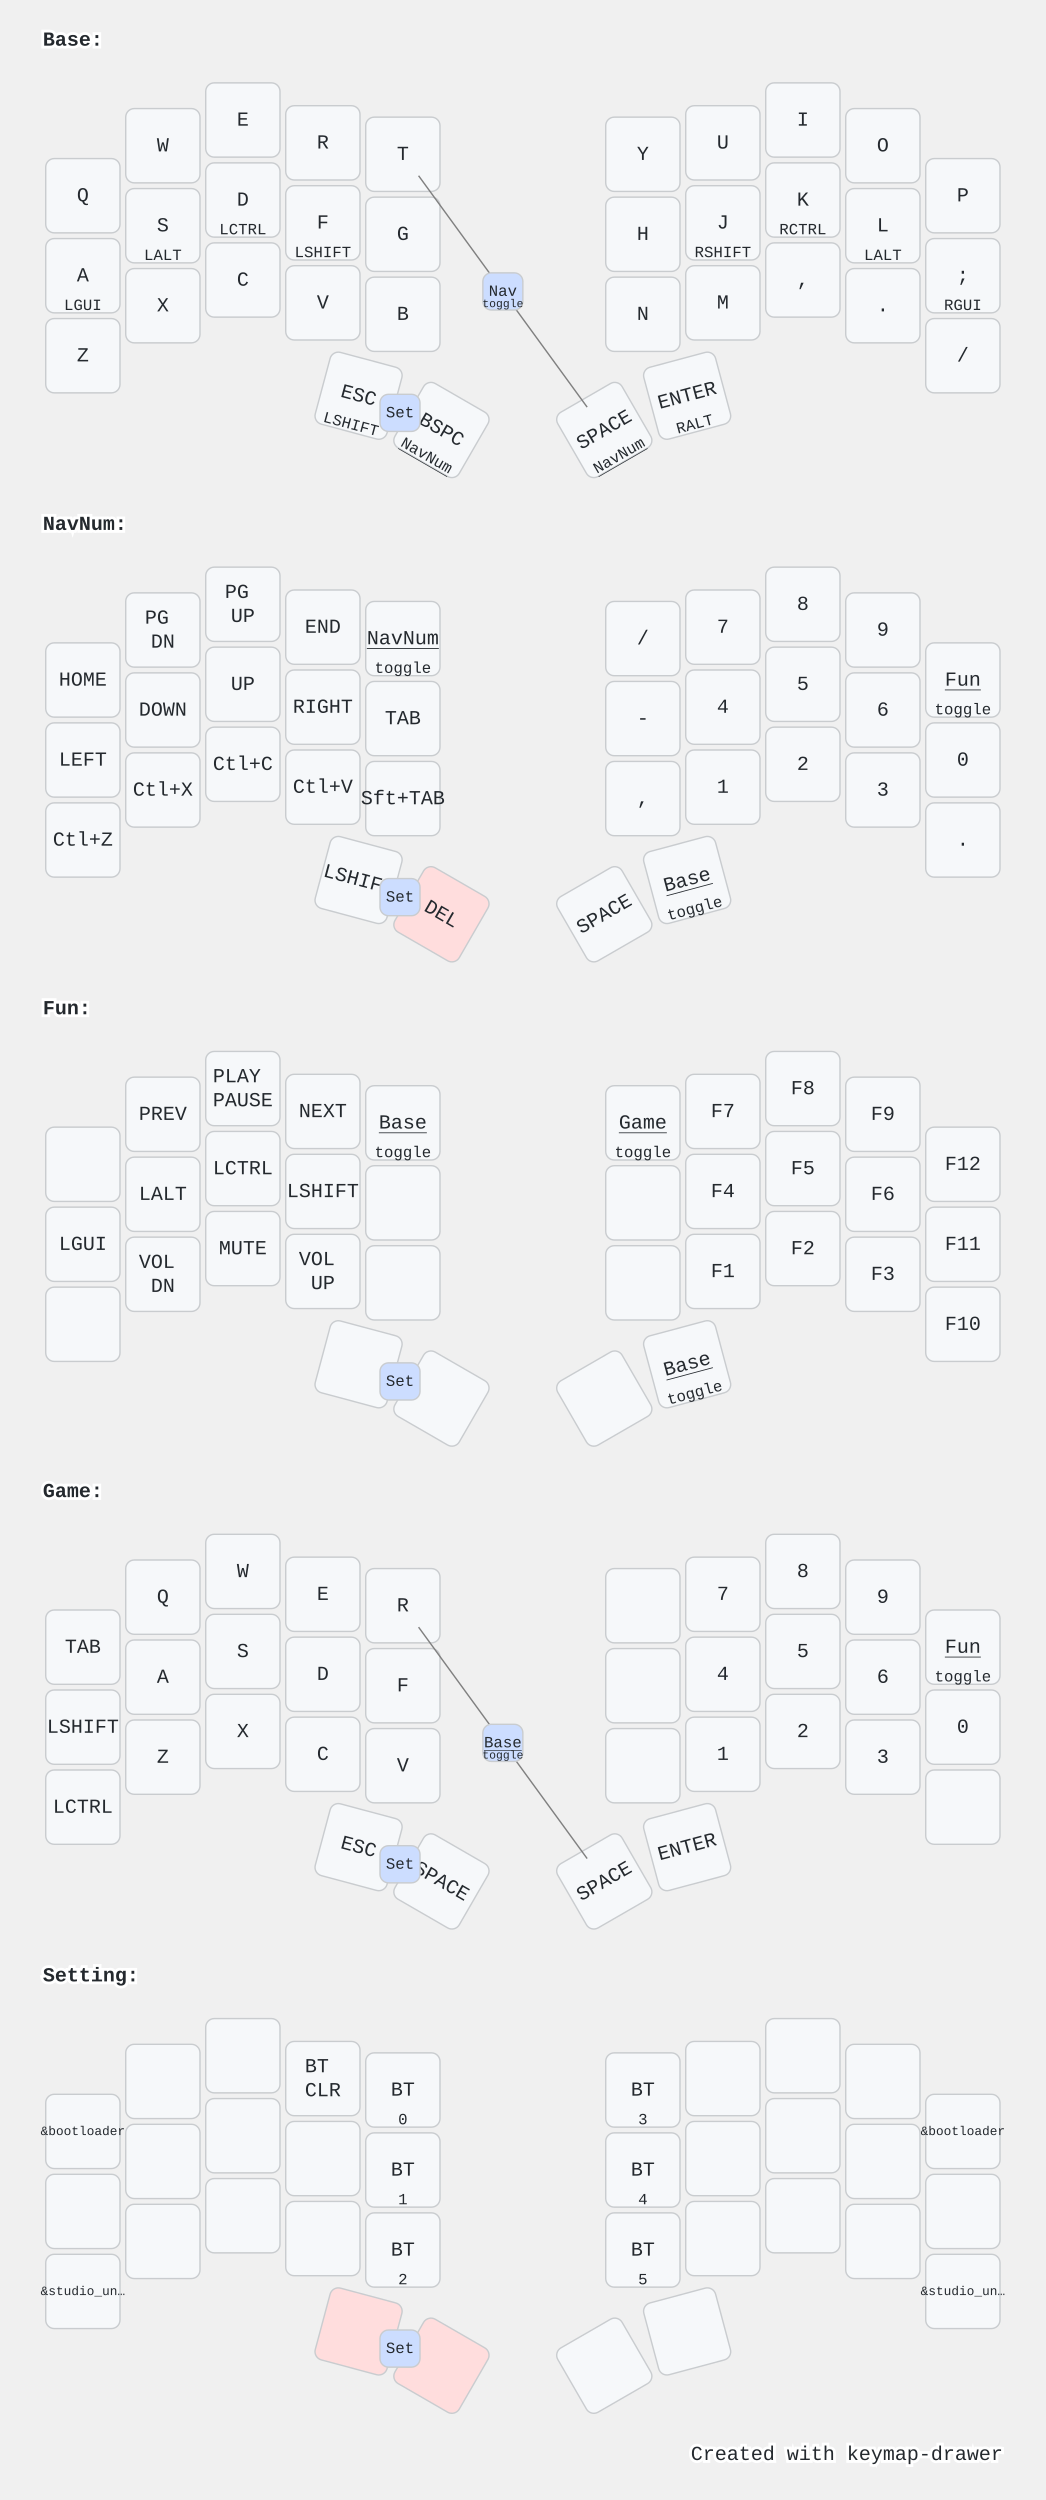
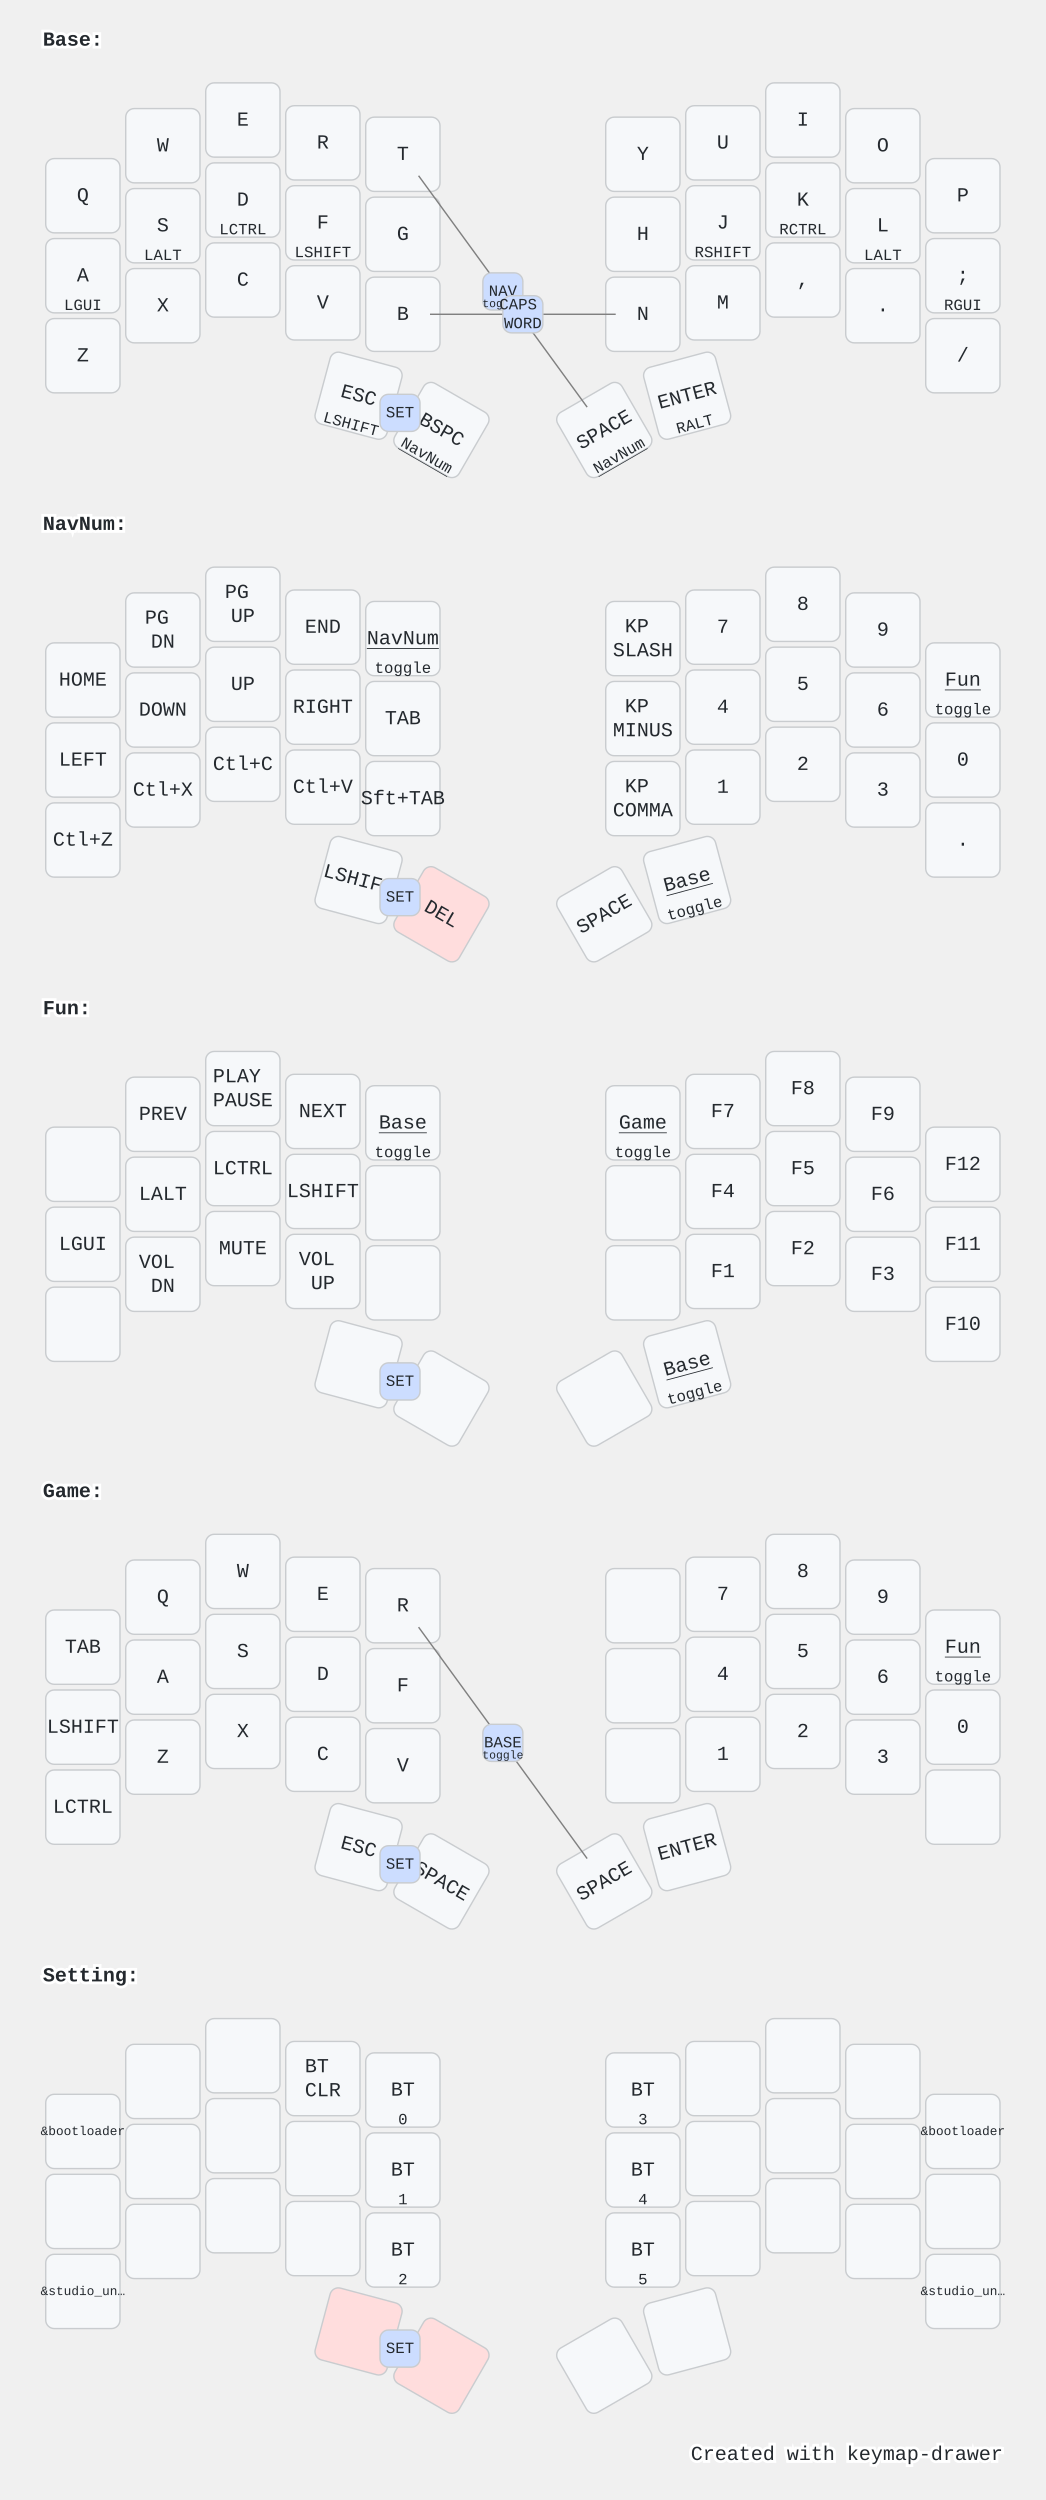
<svg xmlns="http://www.w3.org/2000/svg" width="732" height="1750" viewBox="0 0 732 1750" class="keymap">
  <style>/* inherit to force styles through use tags */
svg path {
    fill: inherit;
}

/* font and background color specifications */
svg.keymap {
    font-family: SFMono-Regular,Consolas,Liberation Mono,Menlo,monospace;
    font-size: 14px;
    font-kerning: normal;
    text-rendering: optimizeLegibility;
    fill: #24292e;
}

/* default key styling */
rect.key {
    fill: #f6f8fa;
}

rect.key, rect.combo {
    stroke: #c9cccf;
    stroke-width: 1;
}

/* default key side styling, only used is draw_key_sides is set */
rect.side {
    filter: brightness(90%);
}

/* color accent for combo boxes */
rect.combo, rect.combo-separate {
    fill: #cdf;
}

/* color accent for held keys */
rect.held, rect.combo.held {
    fill: #fdd;
}

/* color accent for ghost (optional) keys */
rect.ghost, rect.combo.ghost {
    stroke-dasharray: 4, 4;
    stroke-width: 2;
}

text {
    text-anchor: middle;
    dominant-baseline: middle;
}

/* styling for layer labels */
text.label {
    font-weight: bold;
    text-anchor: start;
    stroke: white;
    stroke-width: 4;
    paint-order: stroke;
}

/* styling for optional footer */
text.footer {
    text-anchor: end;
    dominant-baseline: auto;
    stroke: white;
    stroke-width: 4;
    paint-order: stroke;
}

/* styling for combo tap, and key non-tap label text */
text.combo, text.hold, text.shifted, text.left, text.right {
    font-size: 11px;
}

text.hold {
    text-anchor: middle;
    dominant-baseline: auto;
}

text.shifted {
    text-anchor: middle;
    dominant-baseline: hanging;
}

text.left {
    text-anchor: start;
}

text.right {
    text-anchor: end;
}

text.layer-activator {
    text-decoration: underline;
}

/* styling for hold/shifted label text in combo box */
text.combo.hold, text.combo.shifted, text.combo.left, text.combo.right {
    font-size: 8px;
}

/* lighter symbol for transparent keys */
text.trans {
    fill: #7b7e81;
}

/* styling for combo dendrons */
path.combo {
    stroke-width: 1;
    stroke: gray;
    fill: none;
}

/* Start Tabler Icons Cleanup */
/* cannot use height/width with glyphs */
.icon-tabler &gt; path {
    fill: inherit;
    stroke: inherit;
    stroke-width: 2;
}
/* hide tabler's default box */
.icon-tabler &gt; path[stroke="none"][fill="none"] {
    visibility: hidden;
}
/* End Tabler Icons Cleanup */

@media (prefers-color-scheme: dark) {
svg.keymap { fill: #d1d6db; }
rect.key { fill: #3f4750; }
rect.key, rect.combo { stroke: #60666c; }
rect.combo, rect.combo-separate { fill: #1f3d7a; }
rect.held, rect.combo.held { fill: #854747; }
text.label, text.footer { stroke: black; }
text.trans { fill: #7e8184; }
path.combo { stroke: #7f7f7f; }

}</style>
  <g transform="translate(30, 0)" class="layer-Base">
    <text x="0" y="28" class="label" id="Base">Base:</text>
    <g transform="translate(0, 56)">
      <g transform="translate(28, 81)" class="key keypos-0">
        <rect rx="6" ry="6" x="-26" y="-26" width="52" height="52" class="key" />
        <text x="0" y="0" class="key tap">Q</text>
      </g>
      <g transform="translate(84, 46)" class="key keypos-1">
        <rect rx="6" ry="6" x="-26" y="-26" width="52" height="52" class="key" />
        <text x="0" y="0" class="key tap">W</text>
      </g>
      <g transform="translate(140, 28)" class="key keypos-2">
        <rect rx="6" ry="6" x="-26" y="-26" width="52" height="52" class="key" />
        <text x="0" y="0" class="key tap">E</text>
      </g>
      <g transform="translate(196, 44)" class="key keypos-3">
        <rect rx="6" ry="6" x="-26" y="-26" width="52" height="52" class="key" />
        <text x="0" y="0" class="key tap">R</text>
      </g>
      <g transform="translate(252, 52)" class="key keypos-4">
        <rect rx="6" ry="6" x="-26" y="-26" width="52" height="52" class="key" />
        <text x="0" y="0" class="key tap">T</text>
      </g>
      <g transform="translate(420, 52)" class="key keypos-5">
        <rect rx="6" ry="6" x="-26" y="-26" width="52" height="52" class="key" />
        <text x="0" y="0" class="key tap">Y</text>
      </g>
      <g transform="translate(476, 44)" class="key keypos-6">
        <rect rx="6" ry="6" x="-26" y="-26" width="52" height="52" class="key" />
        <text x="0" y="0" class="key tap">U</text>
      </g>
      <g transform="translate(532, 28)" class="key keypos-7">
        <rect rx="6" ry="6" x="-26" y="-26" width="52" height="52" class="key" />
        <text x="0" y="0" class="key tap">I</text>
      </g>
      <g transform="translate(588, 46)" class="key keypos-8">
        <rect rx="6" ry="6" x="-26" y="-26" width="52" height="52" class="key" />
        <text x="0" y="0" class="key tap">O</text>
      </g>
      <g transform="translate(644, 81)" class="key keypos-9">
        <rect rx="6" ry="6" x="-26" y="-26" width="52" height="52" class="key" />
        <text x="0" y="0" class="key tap">P</text>
      </g>
      <g transform="translate(28, 137)" class="key keypos-10">
        <rect rx="6" ry="6" x="-26" y="-26" width="52" height="52" class="key" />
        <text x="0" y="0" class="key tap">A</text>
        <text x="0" y="24" class="key hold">LGUI</text>
      </g>
      <g transform="translate(84, 102)" class="key keypos-11">
        <rect rx="6" ry="6" x="-26" y="-26" width="52" height="52" class="key" />
        <text x="0" y="0" class="key tap">S</text>
        <text x="0" y="24" class="key hold">LALT</text>
      </g>
      <g transform="translate(140, 84)" class="key keypos-12">
        <rect rx="6" ry="6" x="-26" y="-26" width="52" height="52" class="key" />
        <text x="0" y="0" class="key tap">D</text>
        <text x="0" y="24" class="key hold">LCTRL</text>
      </g>
      <g transform="translate(196, 100)" class="key keypos-13">
        <rect rx="6" ry="6" x="-26" y="-26" width="52" height="52" class="key" />
        <text x="0" y="0" class="key tap">F</text>
        <text x="0" y="24" class="key hold">LSHIFT</text>
      </g>
      <g transform="translate(252, 108)" class="key keypos-14">
        <rect rx="6" ry="6" x="-26" y="-26" width="52" height="52" class="key" />
        <text x="0" y="0" class="key tap">G</text>
      </g>
      <g transform="translate(420, 108)" class="key keypos-15">
        <rect rx="6" ry="6" x="-26" y="-26" width="52" height="52" class="key" />
        <text x="0" y="0" class="key tap">H</text>
      </g>
      <g transform="translate(476, 100)" class="key keypos-16">
        <rect rx="6" ry="6" x="-26" y="-26" width="52" height="52" class="key" />
        <text x="0" y="0" class="key tap">J</text>
        <text x="0" y="24" class="key hold">RSHIFT</text>
      </g>
      <g transform="translate(532, 84)" class="key keypos-17">
        <rect rx="6" ry="6" x="-26" y="-26" width="52" height="52" class="key" />
        <text x="0" y="0" class="key tap">K</text>
        <text x="0" y="24" class="key hold">RCTRL</text>
      </g>
      <g transform="translate(588, 102)" class="key keypos-18">
        <rect rx="6" ry="6" x="-26" y="-26" width="52" height="52" class="key" />
        <text x="0" y="0" class="key tap">L</text>
        <text x="0" y="24" class="key hold">LALT</text>
      </g>
      <g transform="translate(644, 137)" class="key keypos-19">
        <rect rx="6" ry="6" x="-26" y="-26" width="52" height="52" class="key" />
        <text x="0" y="0" class="key tap">;</text>
        <text x="0" y="24" class="key hold">RGUI</text>
      </g>
      <g transform="translate(28, 193)" class="key keypos-20">
        <rect rx="6" ry="6" x="-26" y="-26" width="52" height="52" class="key" />
        <text x="0" y="0" class="key tap">Z</text>
      </g>
      <g transform="translate(84, 158)" class="key keypos-21">
        <rect rx="6" ry="6" x="-26" y="-26" width="52" height="52" class="key" />
        <text x="0" y="0" class="key tap">X</text>
      </g>
      <g transform="translate(140, 140)" class="key keypos-22">
        <rect rx="6" ry="6" x="-26" y="-26" width="52" height="52" class="key" />
        <text x="0" y="0" class="key tap">C</text>
      </g>
      <g transform="translate(196, 156)" class="key keypos-23">
        <rect rx="6" ry="6" x="-26" y="-26" width="52" height="52" class="key" />
        <text x="0" y="0" class="key tap">V</text>
      </g>
      <g transform="translate(252, 164)" class="key keypos-24">
        <rect rx="6" ry="6" x="-26" y="-26" width="52" height="52" class="key" />
        <text x="0" y="0" class="key tap">B</text>
      </g>
      <g transform="translate(420, 164)" class="key keypos-25">
        <rect rx="6" ry="6" x="-26" y="-26" width="52" height="52" class="key" />
        <text x="0" y="0" class="key tap">N</text>
      </g>
      <g transform="translate(476, 156)" class="key keypos-26">
        <rect rx="6" ry="6" x="-26" y="-26" width="52" height="52" class="key" />
        <text x="0" y="0" class="key tap">M</text>
      </g>
      <g transform="translate(532, 140)" class="key keypos-27">
        <rect rx="6" ry="6" x="-26" y="-26" width="52" height="52" class="key" />
        <text x="0" y="0" class="key tap">,</text>
      </g>
      <g transform="translate(588, 158)" class="key keypos-28">
        <rect rx="6" ry="6" x="-26" y="-26" width="52" height="52" class="key" />
        <text x="0" y="0" class="key tap">.</text>
      </g>
      <g transform="translate(644, 193)" class="key keypos-29">
        <rect rx="6" ry="6" x="-26" y="-26" width="52" height="52" class="key" />
        <text x="0" y="0" class="key tap">/</text>
      </g>
      <g transform="translate(221, 221) rotate(15.0)" class="key keypos-30">
        <rect rx="6" ry="6" x="-26" y="-26" width="52" height="52" class="key" />
        <text x="0" y="0" class="key tap">ESC</text>
        <text x="0" y="24" class="key hold">LSHIFT</text>
      </g>
      <g transform="translate(279, 245) rotate(30.0)" class="key keypos-31">
        <rect rx="6" ry="6" x="-26" y="-26" width="52" height="52" class="key" />
        <text x="0" y="0" class="key tap">BSPC</text>
        <a href="#NavNum">
          <text x="0" y="24" class="key hold layer-activator">NavNum</text>
        </a>
      </g>
      <g transform="translate(393, 245) rotate(-30.0)" class="key keypos-32">
        <rect rx="6" ry="6" x="-26" y="-26" width="52" height="52" class="key" />
        <text x="0" y="0" class="key tap">SPACE</text>
        <a href="#NavNum">
          <text x="0" y="24" class="key hold layer-activator">NavNum</text>
        </a>
      </g>
      <g transform="translate(451, 221) rotate(-15.0)" class="key keypos-33">
        <rect rx="6" ry="6" x="-26" y="-26" width="52" height="52" class="key" />
        <text x="0" y="0" class="key tap">ENTER</text>
        <text x="0" y="24" class="key hold">RALT</text>
      </g>
      <g class="combo combopos-0">
        <rect rx="6" ry="6" x="236" y="220" width="28" height="26" class="combo" />
-         <text x="250" y="233" class="combo tap">Set</text>
+         <text x="250" y="233" class="combo tap">SET</text>
      </g>
      <g class="combo combopos-1">
        <path d="M322,148 l-59,-81" class="combo" />
        <path d="M322,148 l59,81" class="combo" />
        <rect rx="6" ry="6" x="308" y="135" width="28" height="26" class="combo" />
-         <text x="322" y="148" class="combo tap">Nav</text>
+         <text x="322" y="148" class="combo tap">NAV</text>
        <text x="322" y="159" class="combo hold">toggle</text>
+       </g>
+       <g class="combo combopos-2">
+         <path d="M336,164 l-65,0" class="combo" />
+         <path d="M336,164 l65,0" class="combo" />
+         <rect rx="6" ry="6" x="322" y="151" width="28" height="26" class="combo" />
+         <text x="336" y="164" class="combo tap">
+           <tspan x="336" dy="-0.6em">CAPS</tspan>
+           <tspan x="336" dy="1.2em">WORD</tspan>
+         </text>
      </g>
    </g>
  </g>
  <g transform="translate(30, 339)" class="layer-NavNum">
    <text x="0" y="28" class="label" id="NavNum">NavNum:</text>
    <g transform="translate(0, 56)">
      <g transform="translate(28, 81)" class="key keypos-0">
        <rect rx="6" ry="6" x="-26" y="-26" width="52" height="52" class="key" />
        <text x="0" y="0" class="key tap">HOME</text>
      </g>
      <g transform="translate(84, 46)" class="key keypos-1">
        <rect rx="6" ry="6" x="-26" y="-26" width="52" height="52" class="key" />
        <text x="0" y="0" class="key tap">
          <tspan x="0" dy="-0.6em">PG</tspan>
          <tspan x="0" dy="1.2em">DN</tspan>
        </text>
      </g>
      <g transform="translate(140, 28)" class="key keypos-2">
        <rect rx="6" ry="6" x="-26" y="-26" width="52" height="52" class="key" />
        <text x="0" y="0" class="key tap">
          <tspan x="0" dy="-0.6em">PG</tspan>
          <tspan x="0" dy="1.2em">UP</tspan>
        </text>
      </g>
      <g transform="translate(196, 44)" class="key keypos-3">
        <rect rx="6" ry="6" x="-26" y="-26" width="52" height="52" class="key" />
        <text x="0" y="0" class="key tap">END</text>
      </g>
      <g transform="translate(252, 52)" class="key keypos-4">
        <rect rx="6" ry="6" x="-26" y="-26" width="52" height="52" class="key" />
        <a href="#NavNum">
          <text x="0" y="0" class="key tap layer-activator">NavNum</text>
        </a>
        <text x="0" y="24" class="key hold">toggle</text>
      </g>
      <g transform="translate(420, 52)" class="key keypos-5">
        <rect rx="6" ry="6" x="-26" y="-26" width="52" height="52" class="key" />
-         <text x="0" y="0" class="key tap">/</text>
+         <text x="0" y="0" class="key tap">
+           <tspan x="0" dy="-0.6em">KP</tspan>
+           <tspan x="0" dy="1.2em">SLASH</tspan>
+         </text>
      </g>
      <g transform="translate(476, 44)" class="key keypos-6">
        <rect rx="6" ry="6" x="-26" y="-26" width="52" height="52" class="key" />
        <text x="0" y="0" class="key tap">7</text>
      </g>
      <g transform="translate(532, 28)" class="key keypos-7">
        <rect rx="6" ry="6" x="-26" y="-26" width="52" height="52" class="key" />
        <text x="0" y="0" class="key tap">8</text>
      </g>
      <g transform="translate(588, 46)" class="key keypos-8">
        <rect rx="6" ry="6" x="-26" y="-26" width="52" height="52" class="key" />
        <text x="0" y="0" class="key tap">9</text>
      </g>
      <g transform="translate(644, 81)" class="key keypos-9">
        <rect rx="6" ry="6" x="-26" y="-26" width="52" height="52" class="key" />
        <a href="#Fun">
          <text x="0" y="0" class="key tap layer-activator">Fun</text>
        </a>
        <text x="0" y="24" class="key hold">toggle</text>
      </g>
      <g transform="translate(28, 137)" class="key keypos-10">
        <rect rx="6" ry="6" x="-26" y="-26" width="52" height="52" class="key" />
        <text x="0" y="0" class="key tap">LEFT</text>
      </g>
      <g transform="translate(84, 102)" class="key keypos-11">
        <rect rx="6" ry="6" x="-26" y="-26" width="52" height="52" class="key" />
        <text x="0" y="0" class="key tap">DOWN</text>
      </g>
      <g transform="translate(140, 84)" class="key keypos-12">
        <rect rx="6" ry="6" x="-26" y="-26" width="52" height="52" class="key" />
        <text x="0" y="0" class="key tap">UP</text>
      </g>
      <g transform="translate(196, 100)" class="key keypos-13">
        <rect rx="6" ry="6" x="-26" y="-26" width="52" height="52" class="key" />
        <text x="0" y="0" class="key tap">RIGHT</text>
      </g>
      <g transform="translate(252, 108)" class="key keypos-14">
        <rect rx="6" ry="6" x="-26" y="-26" width="52" height="52" class="key" />
        <text x="0" y="0" class="key tap">TAB</text>
      </g>
      <g transform="translate(420, 108)" class="key keypos-15">
        <rect rx="6" ry="6" x="-26" y="-26" width="52" height="52" class="key" />
-         <text x="0" y="0" class="key tap">-</text>
+         <text x="0" y="0" class="key tap">
+           <tspan x="0" dy="-0.6em">KP</tspan>
+           <tspan x="0" dy="1.2em">MINUS</tspan>
+         </text>
      </g>
      <g transform="translate(476, 100)" class="key keypos-16">
        <rect rx="6" ry="6" x="-26" y="-26" width="52" height="52" class="key" />
        <text x="0" y="0" class="key tap">4</text>
      </g>
      <g transform="translate(532, 84)" class="key keypos-17">
        <rect rx="6" ry="6" x="-26" y="-26" width="52" height="52" class="key" />
        <text x="0" y="0" class="key tap">5</text>
      </g>
      <g transform="translate(588, 102)" class="key keypos-18">
        <rect rx="6" ry="6" x="-26" y="-26" width="52" height="52" class="key" />
        <text x="0" y="0" class="key tap">6</text>
      </g>
      <g transform="translate(644, 137)" class="key keypos-19">
        <rect rx="6" ry="6" x="-26" y="-26" width="52" height="52" class="key" />
        <text x="0" y="0" class="key tap">0</text>
      </g>
      <g transform="translate(28, 193)" class="key keypos-20">
        <rect rx="6" ry="6" x="-26" y="-26" width="52" height="52" class="key" />
        <text x="0" y="0" class="key tap">Ctl+Z</text>
      </g>
      <g transform="translate(84, 158)" class="key keypos-21">
        <rect rx="6" ry="6" x="-26" y="-26" width="52" height="52" class="key" />
        <text x="0" y="0" class="key tap">Ctl+X</text>
      </g>
      <g transform="translate(140, 140)" class="key keypos-22">
        <rect rx="6" ry="6" x="-26" y="-26" width="52" height="52" class="key" />
        <text x="0" y="0" class="key tap">Ctl+C</text>
      </g>
      <g transform="translate(196, 156)" class="key keypos-23">
        <rect rx="6" ry="6" x="-26" y="-26" width="52" height="52" class="key" />
        <text x="0" y="0" class="key tap">Ctl+V</text>
      </g>
      <g transform="translate(252, 164)" class="key keypos-24">
        <rect rx="6" ry="6" x="-26" y="-26" width="52" height="52" class="key" />
        <text x="0" y="0" class="key tap">Sft+TAB</text>
      </g>
      <g transform="translate(420, 164)" class="key keypos-25">
        <rect rx="6" ry="6" x="-26" y="-26" width="52" height="52" class="key" />
-         <text x="0" y="0" class="key tap">,</text>
+         <text x="0" y="0" class="key tap">
+           <tspan x="0" dy="-0.6em">KP</tspan>
+           <tspan x="0" dy="1.2em">COMMA</tspan>
+         </text>
      </g>
      <g transform="translate(476, 156)" class="key keypos-26">
        <rect rx="6" ry="6" x="-26" y="-26" width="52" height="52" class="key" />
        <text x="0" y="0" class="key tap">1</text>
      </g>
      <g transform="translate(532, 140)" class="key keypos-27">
        <rect rx="6" ry="6" x="-26" y="-26" width="52" height="52" class="key" />
        <text x="0" y="0" class="key tap">2</text>
      </g>
      <g transform="translate(588, 158)" class="key keypos-28">
        <rect rx="6" ry="6" x="-26" y="-26" width="52" height="52" class="key" />
        <text x="0" y="0" class="key tap">3</text>
      </g>
      <g transform="translate(644, 193)" class="key keypos-29">
        <rect rx="6" ry="6" x="-26" y="-26" width="52" height="52" class="key" />
        <text x="0" y="0" class="key tap">.</text>
      </g>
      <g transform="translate(221, 221) rotate(15.0)" class="key keypos-30">
        <rect rx="6" ry="6" x="-26" y="-26" width="52" height="52" class="key" />
        <text x="0" y="0" class="key tap">LSHIFT</text>
      </g>
      <g transform="translate(279, 245) rotate(30.0)" class="key held keypos-31">
        <rect rx="6" ry="6" x="-26" y="-26" width="52" height="52" class="key held" />
        <text x="0" y="0" class="key held tap">DEL</text>
      </g>
      <g transform="translate(393, 245) rotate(-30.0)" class="key keypos-32">
        <rect rx="6" ry="6" x="-26" y="-26" width="52" height="52" class="key" />
        <text x="0" y="0" class="key tap">SPACE</text>
      </g>
      <g transform="translate(451, 221) rotate(-15.0)" class="key keypos-33">
        <rect rx="6" ry="6" x="-26" y="-26" width="52" height="52" class="key" />
        <a href="#Base">
          <text x="0" y="0" class="key tap layer-activator">Base</text>
        </a>
        <text x="0" y="24" class="key hold">toggle</text>
      </g>
      <g class="combo combopos-0">
        <rect rx="6" ry="6" x="236" y="220" width="28" height="26" class="combo" />
-         <text x="250" y="233" class="combo tap">Set</text>
+         <text x="250" y="233" class="combo tap">SET</text>
      </g>
    </g>
  </g>
  <g transform="translate(30, 678)" class="layer-Fun">
    <text x="0" y="28" class="label" id="Fun">Fun:</text>
    <g transform="translate(0, 56)">
      <g transform="translate(28, 81)" class="key keypos-0">
        <rect rx="6" ry="6" x="-26" y="-26" width="52" height="52" class="key" />
      </g>
      <g transform="translate(84, 46)" class="key keypos-1">
        <rect rx="6" ry="6" x="-26" y="-26" width="52" height="52" class="key" />
        <text x="0" y="0" class="key tap">PREV</text>
      </g>
      <g transform="translate(140, 28)" class="key keypos-2">
        <rect rx="6" ry="6" x="-26" y="-26" width="52" height="52" class="key" />
        <text x="0" y="0" class="key tap">
          <tspan x="0" dy="-0.6em">PLAY</tspan>
          <tspan x="0" dy="1.2em">PAUSE</tspan>
        </text>
      </g>
      <g transform="translate(196, 44)" class="key keypos-3">
        <rect rx="6" ry="6" x="-26" y="-26" width="52" height="52" class="key" />
        <text x="0" y="0" class="key tap">NEXT</text>
      </g>
      <g transform="translate(252, 52)" class="key keypos-4">
        <rect rx="6" ry="6" x="-26" y="-26" width="52" height="52" class="key" />
        <a href="#Base">
          <text x="0" y="0" class="key tap layer-activator">Base</text>
        </a>
        <text x="0" y="24" class="key hold">toggle</text>
      </g>
      <g transform="translate(420, 52)" class="key keypos-5">
        <rect rx="6" ry="6" x="-26" y="-26" width="52" height="52" class="key" />
        <a href="#Game">
          <text x="0" y="0" class="key tap layer-activator">Game</text>
        </a>
        <text x="0" y="24" class="key hold">toggle</text>
      </g>
      <g transform="translate(476, 44)" class="key keypos-6">
        <rect rx="6" ry="6" x="-26" y="-26" width="52" height="52" class="key" />
        <text x="0" y="0" class="key tap">F7</text>
      </g>
      <g transform="translate(532, 28)" class="key keypos-7">
        <rect rx="6" ry="6" x="-26" y="-26" width="52" height="52" class="key" />
        <text x="0" y="0" class="key tap">F8</text>
      </g>
      <g transform="translate(588, 46)" class="key keypos-8">
        <rect rx="6" ry="6" x="-26" y="-26" width="52" height="52" class="key" />
        <text x="0" y="0" class="key tap">F9</text>
      </g>
      <g transform="translate(644, 81)" class="key keypos-9">
        <rect rx="6" ry="6" x="-26" y="-26" width="52" height="52" class="key" />
        <text x="0" y="0" class="key tap">F12</text>
      </g>
      <g transform="translate(28, 137)" class="key keypos-10">
        <rect rx="6" ry="6" x="-26" y="-26" width="52" height="52" class="key" />
        <text x="0" y="0" class="key tap">LGUI</text>
      </g>
      <g transform="translate(84, 102)" class="key keypos-11">
        <rect rx="6" ry="6" x="-26" y="-26" width="52" height="52" class="key" />
        <text x="0" y="0" class="key tap">LALT</text>
      </g>
      <g transform="translate(140, 84)" class="key keypos-12">
        <rect rx="6" ry="6" x="-26" y="-26" width="52" height="52" class="key" />
        <text x="0" y="0" class="key tap">LCTRL</text>
      </g>
      <g transform="translate(196, 100)" class="key keypos-13">
        <rect rx="6" ry="6" x="-26" y="-26" width="52" height="52" class="key" />
        <text x="0" y="0" class="key tap">LSHIFT</text>
      </g>
      <g transform="translate(252, 108)" class="key keypos-14">
        <rect rx="6" ry="6" x="-26" y="-26" width="52" height="52" class="key" />
      </g>
      <g transform="translate(420, 108)" class="key keypos-15">
        <rect rx="6" ry="6" x="-26" y="-26" width="52" height="52" class="key" />
      </g>
      <g transform="translate(476, 100)" class="key keypos-16">
        <rect rx="6" ry="6" x="-26" y="-26" width="52" height="52" class="key" />
        <text x="0" y="0" class="key tap">F4</text>
      </g>
      <g transform="translate(532, 84)" class="key keypos-17">
        <rect rx="6" ry="6" x="-26" y="-26" width="52" height="52" class="key" />
        <text x="0" y="0" class="key tap">F5</text>
      </g>
      <g transform="translate(588, 102)" class="key keypos-18">
        <rect rx="6" ry="6" x="-26" y="-26" width="52" height="52" class="key" />
        <text x="0" y="0" class="key tap">F6</text>
      </g>
      <g transform="translate(644, 137)" class="key keypos-19">
        <rect rx="6" ry="6" x="-26" y="-26" width="52" height="52" class="key" />
        <text x="0" y="0" class="key tap">F11</text>
      </g>
      <g transform="translate(28, 193)" class="key keypos-20">
        <rect rx="6" ry="6" x="-26" y="-26" width="52" height="52" class="key" />
      </g>
      <g transform="translate(84, 158)" class="key keypos-21">
        <rect rx="6" ry="6" x="-26" y="-26" width="52" height="52" class="key" />
        <text x="0" y="0" class="key tap">
          <tspan x="0" dy="-0.6em">VOL</tspan>
          <tspan x="0" dy="1.2em">DN</tspan>
        </text>
      </g>
      <g transform="translate(140, 140)" class="key keypos-22">
        <rect rx="6" ry="6" x="-26" y="-26" width="52" height="52" class="key" />
        <text x="0" y="0" class="key tap">MUTE</text>
      </g>
      <g transform="translate(196, 156)" class="key keypos-23">
        <rect rx="6" ry="6" x="-26" y="-26" width="52" height="52" class="key" />
        <text x="0" y="0" class="key tap">
          <tspan x="0" dy="-0.6em">VOL</tspan>
          <tspan x="0" dy="1.2em">UP</tspan>
        </text>
      </g>
      <g transform="translate(252, 164)" class="key keypos-24">
        <rect rx="6" ry="6" x="-26" y="-26" width="52" height="52" class="key" />
      </g>
      <g transform="translate(420, 164)" class="key keypos-25">
        <rect rx="6" ry="6" x="-26" y="-26" width="52" height="52" class="key" />
      </g>
      <g transform="translate(476, 156)" class="key keypos-26">
        <rect rx="6" ry="6" x="-26" y="-26" width="52" height="52" class="key" />
        <text x="0" y="0" class="key tap">F1</text>
      </g>
      <g transform="translate(532, 140)" class="key keypos-27">
        <rect rx="6" ry="6" x="-26" y="-26" width="52" height="52" class="key" />
        <text x="0" y="0" class="key tap">F2</text>
      </g>
      <g transform="translate(588, 158)" class="key keypos-28">
        <rect rx="6" ry="6" x="-26" y="-26" width="52" height="52" class="key" />
        <text x="0" y="0" class="key tap">F3</text>
      </g>
      <g transform="translate(644, 193)" class="key keypos-29">
        <rect rx="6" ry="6" x="-26" y="-26" width="52" height="52" class="key" />
        <text x="0" y="0" class="key tap">F10</text>
      </g>
      <g transform="translate(221, 221) rotate(15.0)" class="key keypos-30">
        <rect rx="6" ry="6" x="-26" y="-26" width="52" height="52" class="key" />
      </g>
      <g transform="translate(279, 245) rotate(30.0)" class="key keypos-31">
        <rect rx="6" ry="6" x="-26" y="-26" width="52" height="52" class="key" />
      </g>
      <g transform="translate(393, 245) rotate(-30.0)" class="key keypos-32">
        <rect rx="6" ry="6" x="-26" y="-26" width="52" height="52" class="key" />
      </g>
      <g transform="translate(451, 221) rotate(-15.0)" class="key keypos-33">
        <rect rx="6" ry="6" x="-26" y="-26" width="52" height="52" class="key" />
        <a href="#Base">
          <text x="0" y="0" class="key tap layer-activator">Base</text>
        </a>
        <text x="0" y="24" class="key hold">toggle</text>
      </g>
      <g class="combo combopos-0">
        <rect rx="6" ry="6" x="236" y="220" width="28" height="26" class="combo" />
-         <text x="250" y="233" class="combo tap">Set</text>
+         <text x="250" y="233" class="combo tap">SET</text>
      </g>
    </g>
  </g>
  <g transform="translate(30, 1016)" class="layer-Game">
    <text x="0" y="28" class="label" id="Game">Game:</text>
    <g transform="translate(0, 56)">
      <g transform="translate(28, 81)" class="key keypos-0">
        <rect rx="6" ry="6" x="-26" y="-26" width="52" height="52" class="key" />
        <text x="0" y="0" class="key tap">TAB</text>
      </g>
      <g transform="translate(84, 46)" class="key keypos-1">
        <rect rx="6" ry="6" x="-26" y="-26" width="52" height="52" class="key" />
        <text x="0" y="0" class="key tap">Q</text>
      </g>
      <g transform="translate(140, 28)" class="key keypos-2">
        <rect rx="6" ry="6" x="-26" y="-26" width="52" height="52" class="key" />
        <text x="0" y="0" class="key tap">W</text>
      </g>
      <g transform="translate(196, 44)" class="key keypos-3">
        <rect rx="6" ry="6" x="-26" y="-26" width="52" height="52" class="key" />
        <text x="0" y="0" class="key tap">E</text>
      </g>
      <g transform="translate(252, 52)" class="key keypos-4">
        <rect rx="6" ry="6" x="-26" y="-26" width="52" height="52" class="key" />
        <text x="0" y="0" class="key tap">R</text>
      </g>
      <g transform="translate(420, 52)" class="key keypos-5">
        <rect rx="6" ry="6" x="-26" y="-26" width="52" height="52" class="key" />
      </g>
      <g transform="translate(476, 44)" class="key keypos-6">
        <rect rx="6" ry="6" x="-26" y="-26" width="52" height="52" class="key" />
        <text x="0" y="0" class="key tap">7</text>
      </g>
      <g transform="translate(532, 28)" class="key keypos-7">
        <rect rx="6" ry="6" x="-26" y="-26" width="52" height="52" class="key" />
        <text x="0" y="0" class="key tap">8</text>
      </g>
      <g transform="translate(588, 46)" class="key keypos-8">
        <rect rx="6" ry="6" x="-26" y="-26" width="52" height="52" class="key" />
        <text x="0" y="0" class="key tap">9</text>
      </g>
      <g transform="translate(644, 81)" class="key keypos-9">
        <rect rx="6" ry="6" x="-26" y="-26" width="52" height="52" class="key" />
        <a href="#Fun">
          <text x="0" y="0" class="key tap layer-activator">Fun</text>
        </a>
        <text x="0" y="24" class="key hold">toggle</text>
      </g>
      <g transform="translate(28, 137)" class="key keypos-10">
        <rect rx="6" ry="6" x="-26" y="-26" width="52" height="52" class="key" />
        <text x="0" y="0" class="key tap">LSHIFT</text>
      </g>
      <g transform="translate(84, 102)" class="key keypos-11">
        <rect rx="6" ry="6" x="-26" y="-26" width="52" height="52" class="key" />
        <text x="0" y="0" class="key tap">A</text>
      </g>
      <g transform="translate(140, 84)" class="key keypos-12">
        <rect rx="6" ry="6" x="-26" y="-26" width="52" height="52" class="key" />
        <text x="0" y="0" class="key tap">S</text>
      </g>
      <g transform="translate(196, 100)" class="key keypos-13">
        <rect rx="6" ry="6" x="-26" y="-26" width="52" height="52" class="key" />
        <text x="0" y="0" class="key tap">D</text>
      </g>
      <g transform="translate(252, 108)" class="key keypos-14">
        <rect rx="6" ry="6" x="-26" y="-26" width="52" height="52" class="key" />
        <text x="0" y="0" class="key tap">F</text>
      </g>
      <g transform="translate(420, 108)" class="key keypos-15">
        <rect rx="6" ry="6" x="-26" y="-26" width="52" height="52" class="key" />
      </g>
      <g transform="translate(476, 100)" class="key keypos-16">
        <rect rx="6" ry="6" x="-26" y="-26" width="52" height="52" class="key" />
        <text x="0" y="0" class="key tap">4</text>
      </g>
      <g transform="translate(532, 84)" class="key keypos-17">
        <rect rx="6" ry="6" x="-26" y="-26" width="52" height="52" class="key" />
        <text x="0" y="0" class="key tap">5</text>
      </g>
      <g transform="translate(588, 102)" class="key keypos-18">
        <rect rx="6" ry="6" x="-26" y="-26" width="52" height="52" class="key" />
        <text x="0" y="0" class="key tap">6</text>
      </g>
      <g transform="translate(644, 137)" class="key keypos-19">
        <rect rx="6" ry="6" x="-26" y="-26" width="52" height="52" class="key" />
        <text x="0" y="0" class="key tap">0</text>
      </g>
      <g transform="translate(28, 193)" class="key keypos-20">
        <rect rx="6" ry="6" x="-26" y="-26" width="52" height="52" class="key" />
        <text x="0" y="0" class="key tap">LCTRL</text>
      </g>
      <g transform="translate(84, 158)" class="key keypos-21">
        <rect rx="6" ry="6" x="-26" y="-26" width="52" height="52" class="key" />
        <text x="0" y="0" class="key tap">Z</text>
      </g>
      <g transform="translate(140, 140)" class="key keypos-22">
        <rect rx="6" ry="6" x="-26" y="-26" width="52" height="52" class="key" />
        <text x="0" y="0" class="key tap">X</text>
      </g>
      <g transform="translate(196, 156)" class="key keypos-23">
        <rect rx="6" ry="6" x="-26" y="-26" width="52" height="52" class="key" />
        <text x="0" y="0" class="key tap">C</text>
      </g>
      <g transform="translate(252, 164)" class="key keypos-24">
        <rect rx="6" ry="6" x="-26" y="-26" width="52" height="52" class="key" />
        <text x="0" y="0" class="key tap">V</text>
      </g>
      <g transform="translate(420, 164)" class="key keypos-25">
        <rect rx="6" ry="6" x="-26" y="-26" width="52" height="52" class="key" />
      </g>
      <g transform="translate(476, 156)" class="key keypos-26">
        <rect rx="6" ry="6" x="-26" y="-26" width="52" height="52" class="key" />
        <text x="0" y="0" class="key tap">1</text>
      </g>
      <g transform="translate(532, 140)" class="key keypos-27">
        <rect rx="6" ry="6" x="-26" y="-26" width="52" height="52" class="key" />
        <text x="0" y="0" class="key tap">2</text>
      </g>
      <g transform="translate(588, 158)" class="key keypos-28">
        <rect rx="6" ry="6" x="-26" y="-26" width="52" height="52" class="key" />
        <text x="0" y="0" class="key tap">3</text>
      </g>
      <g transform="translate(644, 193)" class="key keypos-29">
        <rect rx="6" ry="6" x="-26" y="-26" width="52" height="52" class="key" />
      </g>
      <g transform="translate(221, 221) rotate(15.0)" class="key keypos-30">
        <rect rx="6" ry="6" x="-26" y="-26" width="52" height="52" class="key" />
        <text x="0" y="0" class="key tap">ESC</text>
      </g>
      <g transform="translate(279, 245) rotate(30.0)" class="key keypos-31">
        <rect rx="6" ry="6" x="-26" y="-26" width="52" height="52" class="key" />
        <text x="0" y="0" class="key tap">SPACE</text>
      </g>
      <g transform="translate(393, 245) rotate(-30.0)" class="key keypos-32">
        <rect rx="6" ry="6" x="-26" y="-26" width="52" height="52" class="key" />
        <text x="0" y="0" class="key tap">SPACE</text>
      </g>
      <g transform="translate(451, 221) rotate(-15.0)" class="key keypos-33">
        <rect rx="6" ry="6" x="-26" y="-26" width="52" height="52" class="key" />
        <text x="0" y="0" class="key tap">ENTER</text>
      </g>
      <g class="combo combopos-0">
        <rect rx="6" ry="6" x="236" y="220" width="28" height="26" class="combo" />
-         <text x="250" y="233" class="combo tap">Set</text>
+         <text x="250" y="233" class="combo tap">SET</text>
      </g>
      <g class="combo combopos-1">
        <path d="M322,148 l-59,-81" class="combo" />
        <path d="M322,148 l59,81" class="combo" />
        <rect rx="6" ry="6" x="308" y="135" width="28" height="26" class="combo" />
-         <a href="#Base">
-           <text x="322" y="148" class="combo tap layer-activator">Base</text>
-         </a>
+         <text x="322" y="148" class="combo tap">BASE</text>
        <text x="322" y="159" class="combo hold">toggle</text>
      </g>
    </g>
  </g>
  <g transform="translate(30, 1355)" class="layer-Setting">
    <text x="0" y="28" class="label" id="Setting">Setting:</text>
    <g transform="translate(0, 56)">
      <g transform="translate(28, 81)" class="key keypos-0">
        <rect rx="6" ry="6" x="-26" y="-26" width="52" height="52" class="key" />
        <text x="0" y="0" class="key tap">
          <tspan style="font-size: 64%">&amp;bootloader</tspan>
        </text>
      </g>
      <g transform="translate(84, 46)" class="key keypos-1">
        <rect rx="6" ry="6" x="-26" y="-26" width="52" height="52" class="key" />
      </g>
      <g transform="translate(140, 28)" class="key keypos-2">
        <rect rx="6" ry="6" x="-26" y="-26" width="52" height="52" class="key" />
      </g>
      <g transform="translate(196, 44)" class="key keypos-3">
        <rect rx="6" ry="6" x="-26" y="-26" width="52" height="52" class="key" />
        <text x="0" y="0" class="key tap">
          <tspan x="0" dy="-0.6em">BT</tspan>
          <tspan x="0" dy="1.2em">CLR</tspan>
        </text>
      </g>
      <g transform="translate(252, 52)" class="key keypos-4">
        <rect rx="6" ry="6" x="-26" y="-26" width="52" height="52" class="key" />
        <text x="0" y="0" class="key tap">BT</text>
        <text x="0" y="24" class="key hold">0</text>
      </g>
      <g transform="translate(420, 52)" class="key keypos-5">
        <rect rx="6" ry="6" x="-26" y="-26" width="52" height="52" class="key" />
        <text x="0" y="0" class="key tap">BT</text>
        <text x="0" y="24" class="key hold">3</text>
      </g>
      <g transform="translate(476, 44)" class="key keypos-6">
        <rect rx="6" ry="6" x="-26" y="-26" width="52" height="52" class="key" />
      </g>
      <g transform="translate(532, 28)" class="key keypos-7">
        <rect rx="6" ry="6" x="-26" y="-26" width="52" height="52" class="key" />
      </g>
      <g transform="translate(588, 46)" class="key keypos-8">
        <rect rx="6" ry="6" x="-26" y="-26" width="52" height="52" class="key" />
      </g>
      <g transform="translate(644, 81)" class="key keypos-9">
        <rect rx="6" ry="6" x="-26" y="-26" width="52" height="52" class="key" />
        <text x="0" y="0" class="key tap">
          <tspan style="font-size: 64%">&amp;bootloader</tspan>
        </text>
      </g>
      <g transform="translate(28, 137)" class="key keypos-10">
        <rect rx="6" ry="6" x="-26" y="-26" width="52" height="52" class="key" />
      </g>
      <g transform="translate(84, 102)" class="key keypos-11">
        <rect rx="6" ry="6" x="-26" y="-26" width="52" height="52" class="key" />
      </g>
      <g transform="translate(140, 84)" class="key keypos-12">
        <rect rx="6" ry="6" x="-26" y="-26" width="52" height="52" class="key" />
      </g>
      <g transform="translate(196, 100)" class="key keypos-13">
        <rect rx="6" ry="6" x="-26" y="-26" width="52" height="52" class="key" />
      </g>
      <g transform="translate(252, 108)" class="key keypos-14">
        <rect rx="6" ry="6" x="-26" y="-26" width="52" height="52" class="key" />
        <text x="0" y="0" class="key tap">BT</text>
        <text x="0" y="24" class="key hold">1</text>
      </g>
      <g transform="translate(420, 108)" class="key keypos-15">
        <rect rx="6" ry="6" x="-26" y="-26" width="52" height="52" class="key" />
        <text x="0" y="0" class="key tap">BT</text>
        <text x="0" y="24" class="key hold">4</text>
      </g>
      <g transform="translate(476, 100)" class="key keypos-16">
        <rect rx="6" ry="6" x="-26" y="-26" width="52" height="52" class="key" />
      </g>
      <g transform="translate(532, 84)" class="key keypos-17">
        <rect rx="6" ry="6" x="-26" y="-26" width="52" height="52" class="key" />
      </g>
      <g transform="translate(588, 102)" class="key keypos-18">
        <rect rx="6" ry="6" x="-26" y="-26" width="52" height="52" class="key" />
      </g>
      <g transform="translate(644, 137)" class="key keypos-19">
        <rect rx="6" ry="6" x="-26" y="-26" width="52" height="52" class="key" />
      </g>
      <g transform="translate(28, 193)" class="key keypos-20">
        <rect rx="6" ry="6" x="-26" y="-26" width="52" height="52" class="key" />
        <text x="0" y="0" class="key tap">
          <tspan style="font-size: 64%">&amp;studio_un…</tspan>
        </text>
      </g>
      <g transform="translate(84, 158)" class="key keypos-21">
        <rect rx="6" ry="6" x="-26" y="-26" width="52" height="52" class="key" />
      </g>
      <g transform="translate(140, 140)" class="key keypos-22">
        <rect rx="6" ry="6" x="-26" y="-26" width="52" height="52" class="key" />
      </g>
      <g transform="translate(196, 156)" class="key keypos-23">
        <rect rx="6" ry="6" x="-26" y="-26" width="52" height="52" class="key" />
      </g>
      <g transform="translate(252, 164)" class="key keypos-24">
        <rect rx="6" ry="6" x="-26" y="-26" width="52" height="52" class="key" />
        <text x="0" y="0" class="key tap">BT</text>
        <text x="0" y="24" class="key hold">2</text>
      </g>
      <g transform="translate(420, 164)" class="key keypos-25">
        <rect rx="6" ry="6" x="-26" y="-26" width="52" height="52" class="key" />
        <text x="0" y="0" class="key tap">BT</text>
        <text x="0" y="24" class="key hold">5</text>
      </g>
      <g transform="translate(476, 156)" class="key keypos-26">
        <rect rx="6" ry="6" x="-26" y="-26" width="52" height="52" class="key" />
      </g>
      <g transform="translate(532, 140)" class="key keypos-27">
        <rect rx="6" ry="6" x="-26" y="-26" width="52" height="52" class="key" />
      </g>
      <g transform="translate(588, 158)" class="key keypos-28">
        <rect rx="6" ry="6" x="-26" y="-26" width="52" height="52" class="key" />
      </g>
      <g transform="translate(644, 193)" class="key keypos-29">
        <rect rx="6" ry="6" x="-26" y="-26" width="52" height="52" class="key" />
        <text x="0" y="0" class="key tap">
          <tspan style="font-size: 64%">&amp;studio_un…</tspan>
        </text>
      </g>
      <g transform="translate(221, 221) rotate(15.0)" class="key held keypos-30">
        <rect rx="6" ry="6" x="-26" y="-26" width="52" height="52" class="key held" />
      </g>
      <g transform="translate(279, 245) rotate(30.0)" class="key held keypos-31">
        <rect rx="6" ry="6" x="-26" y="-26" width="52" height="52" class="key held" />
      </g>
      <g transform="translate(393, 245) rotate(-30.0)" class="key keypos-32">
        <rect rx="6" ry="6" x="-26" y="-26" width="52" height="52" class="key" />
      </g>
      <g transform="translate(451, 221) rotate(-15.0)" class="key keypos-33">
        <rect rx="6" ry="6" x="-26" y="-26" width="52" height="52" class="key" />
      </g>
      <g class="combo combopos-0">
        <rect rx="6" ry="6" x="236" y="220" width="28" height="26" class="combo" />
-         <text x="250" y="233" class="combo tap">Set</text>
+         <text x="250" y="233" class="combo tap">SET</text>
      </g>
    </g>
  </g>
  <text x="702.0" y="1722.0" class="footer">Created with <a href="https://github.com/caksoylar/keymap-drawer">keymap-drawer</a>
  </text>
</svg>
